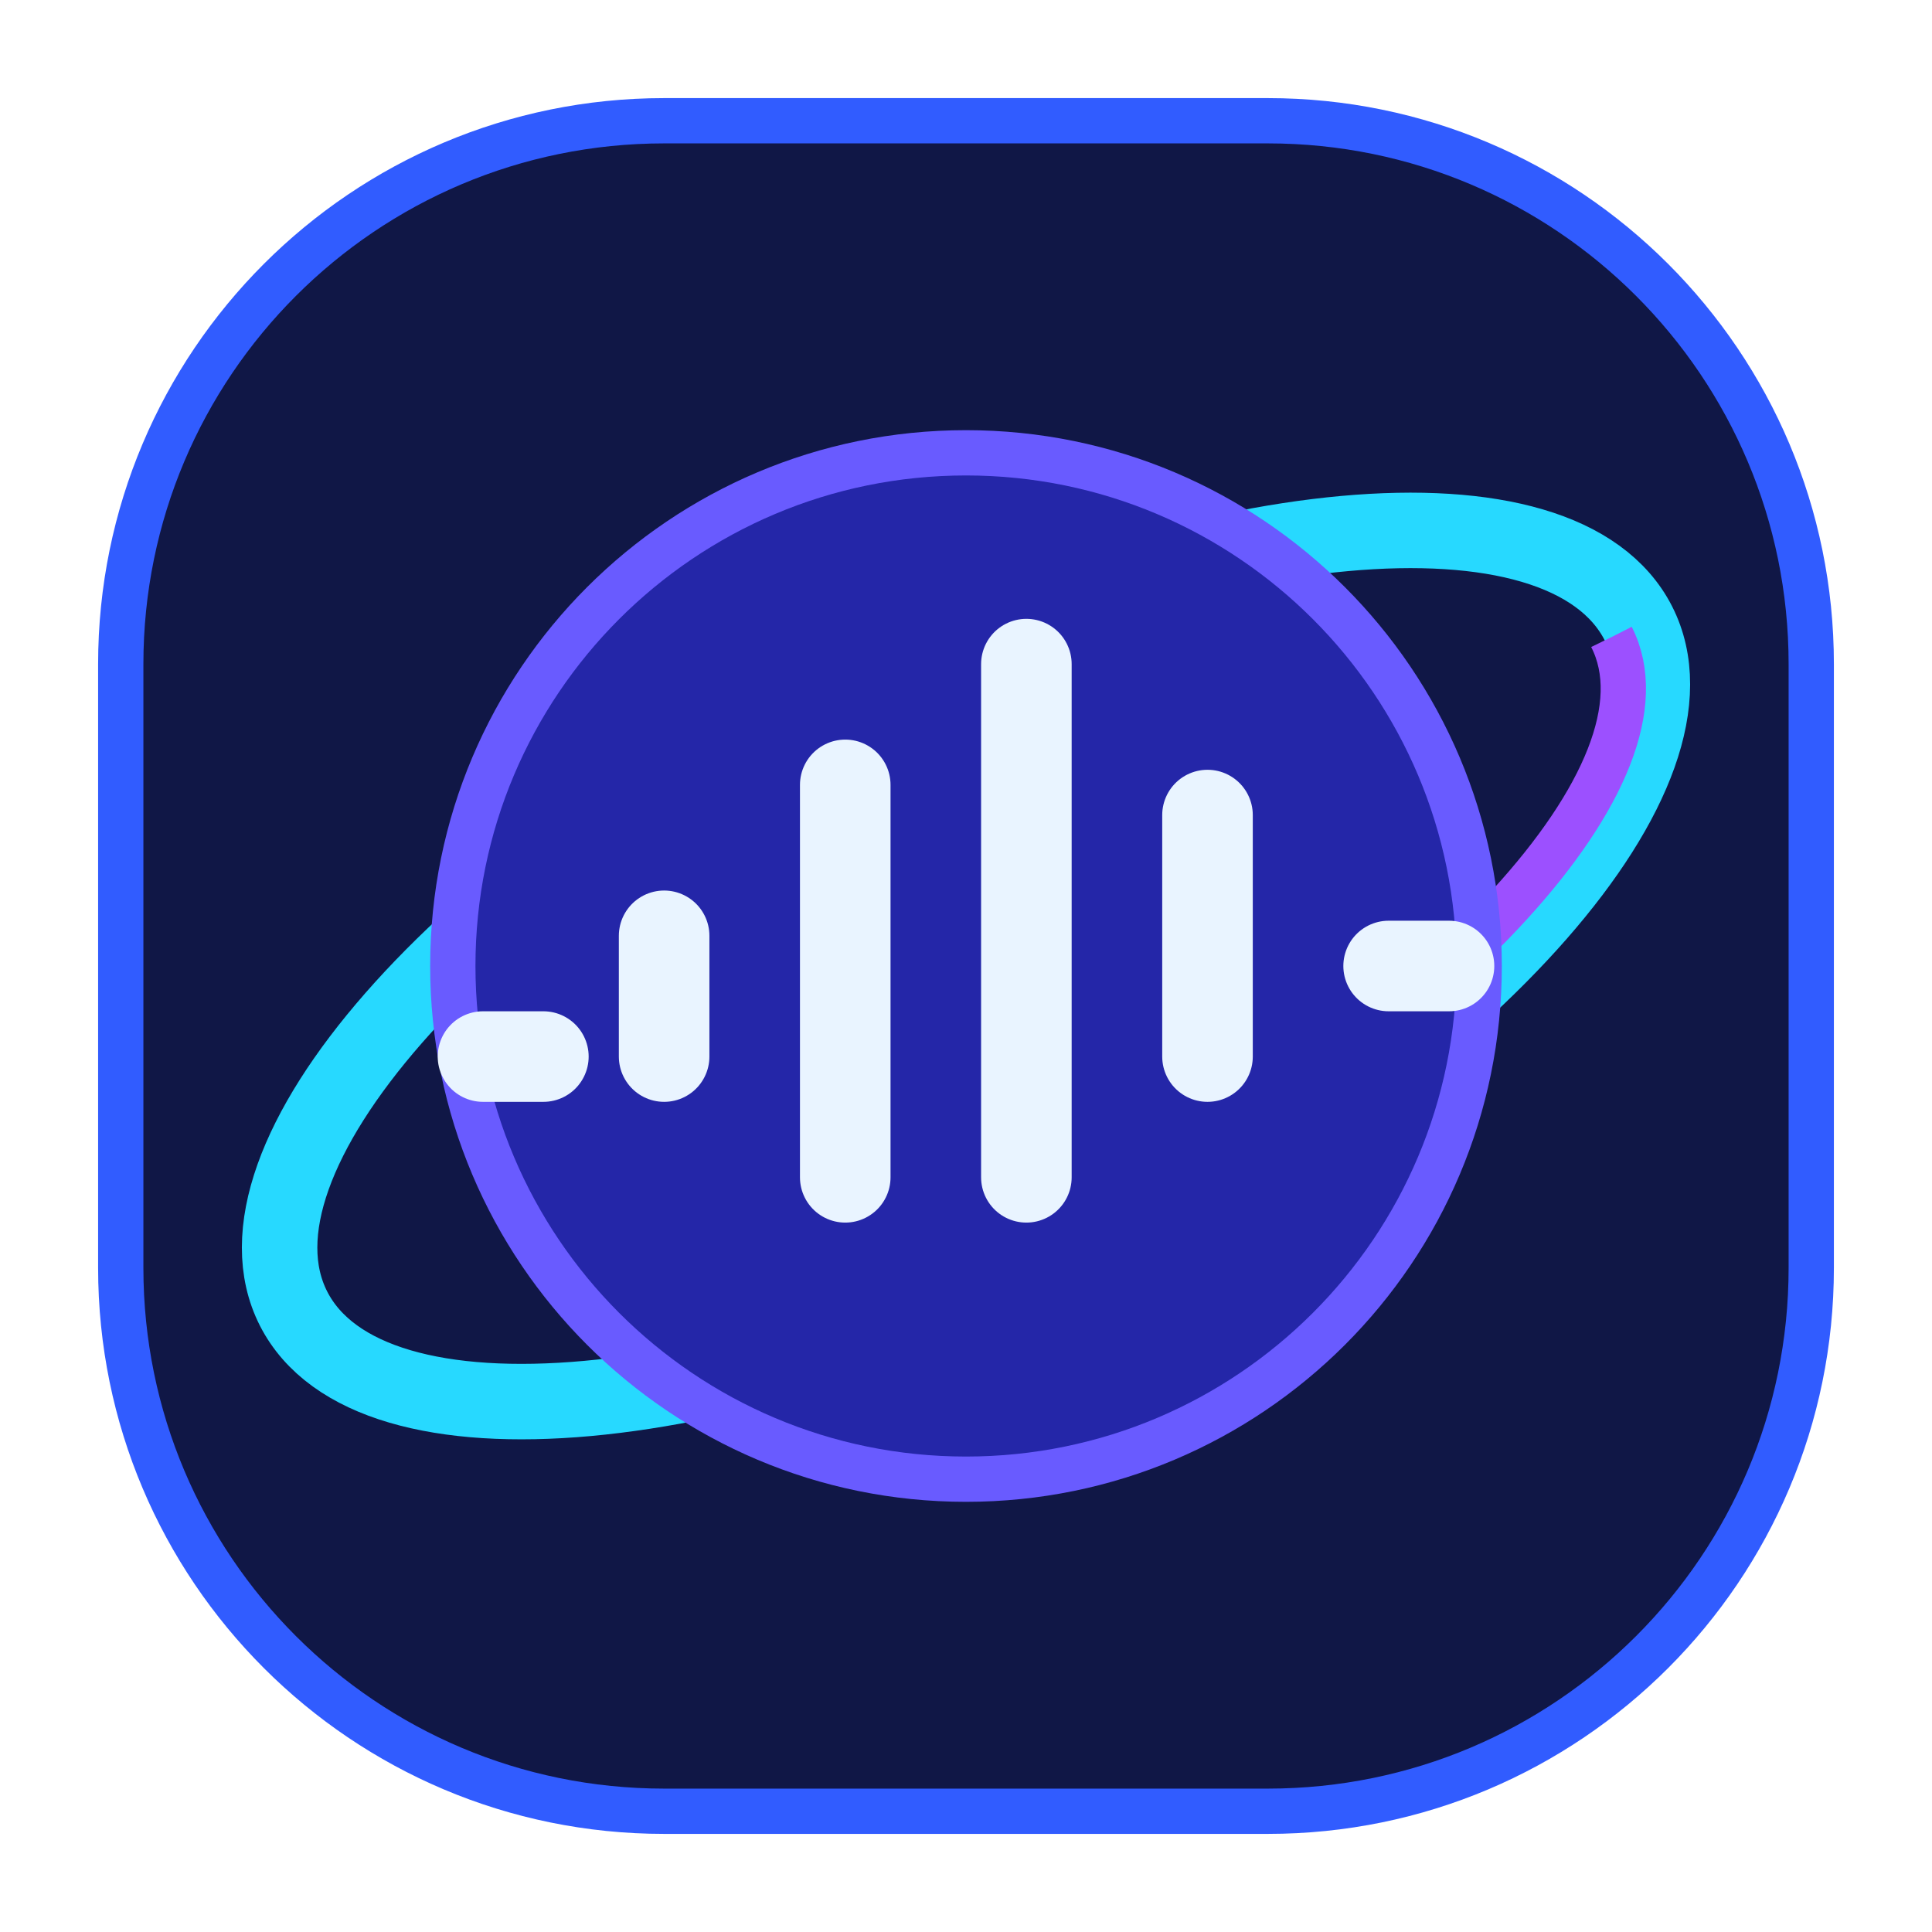
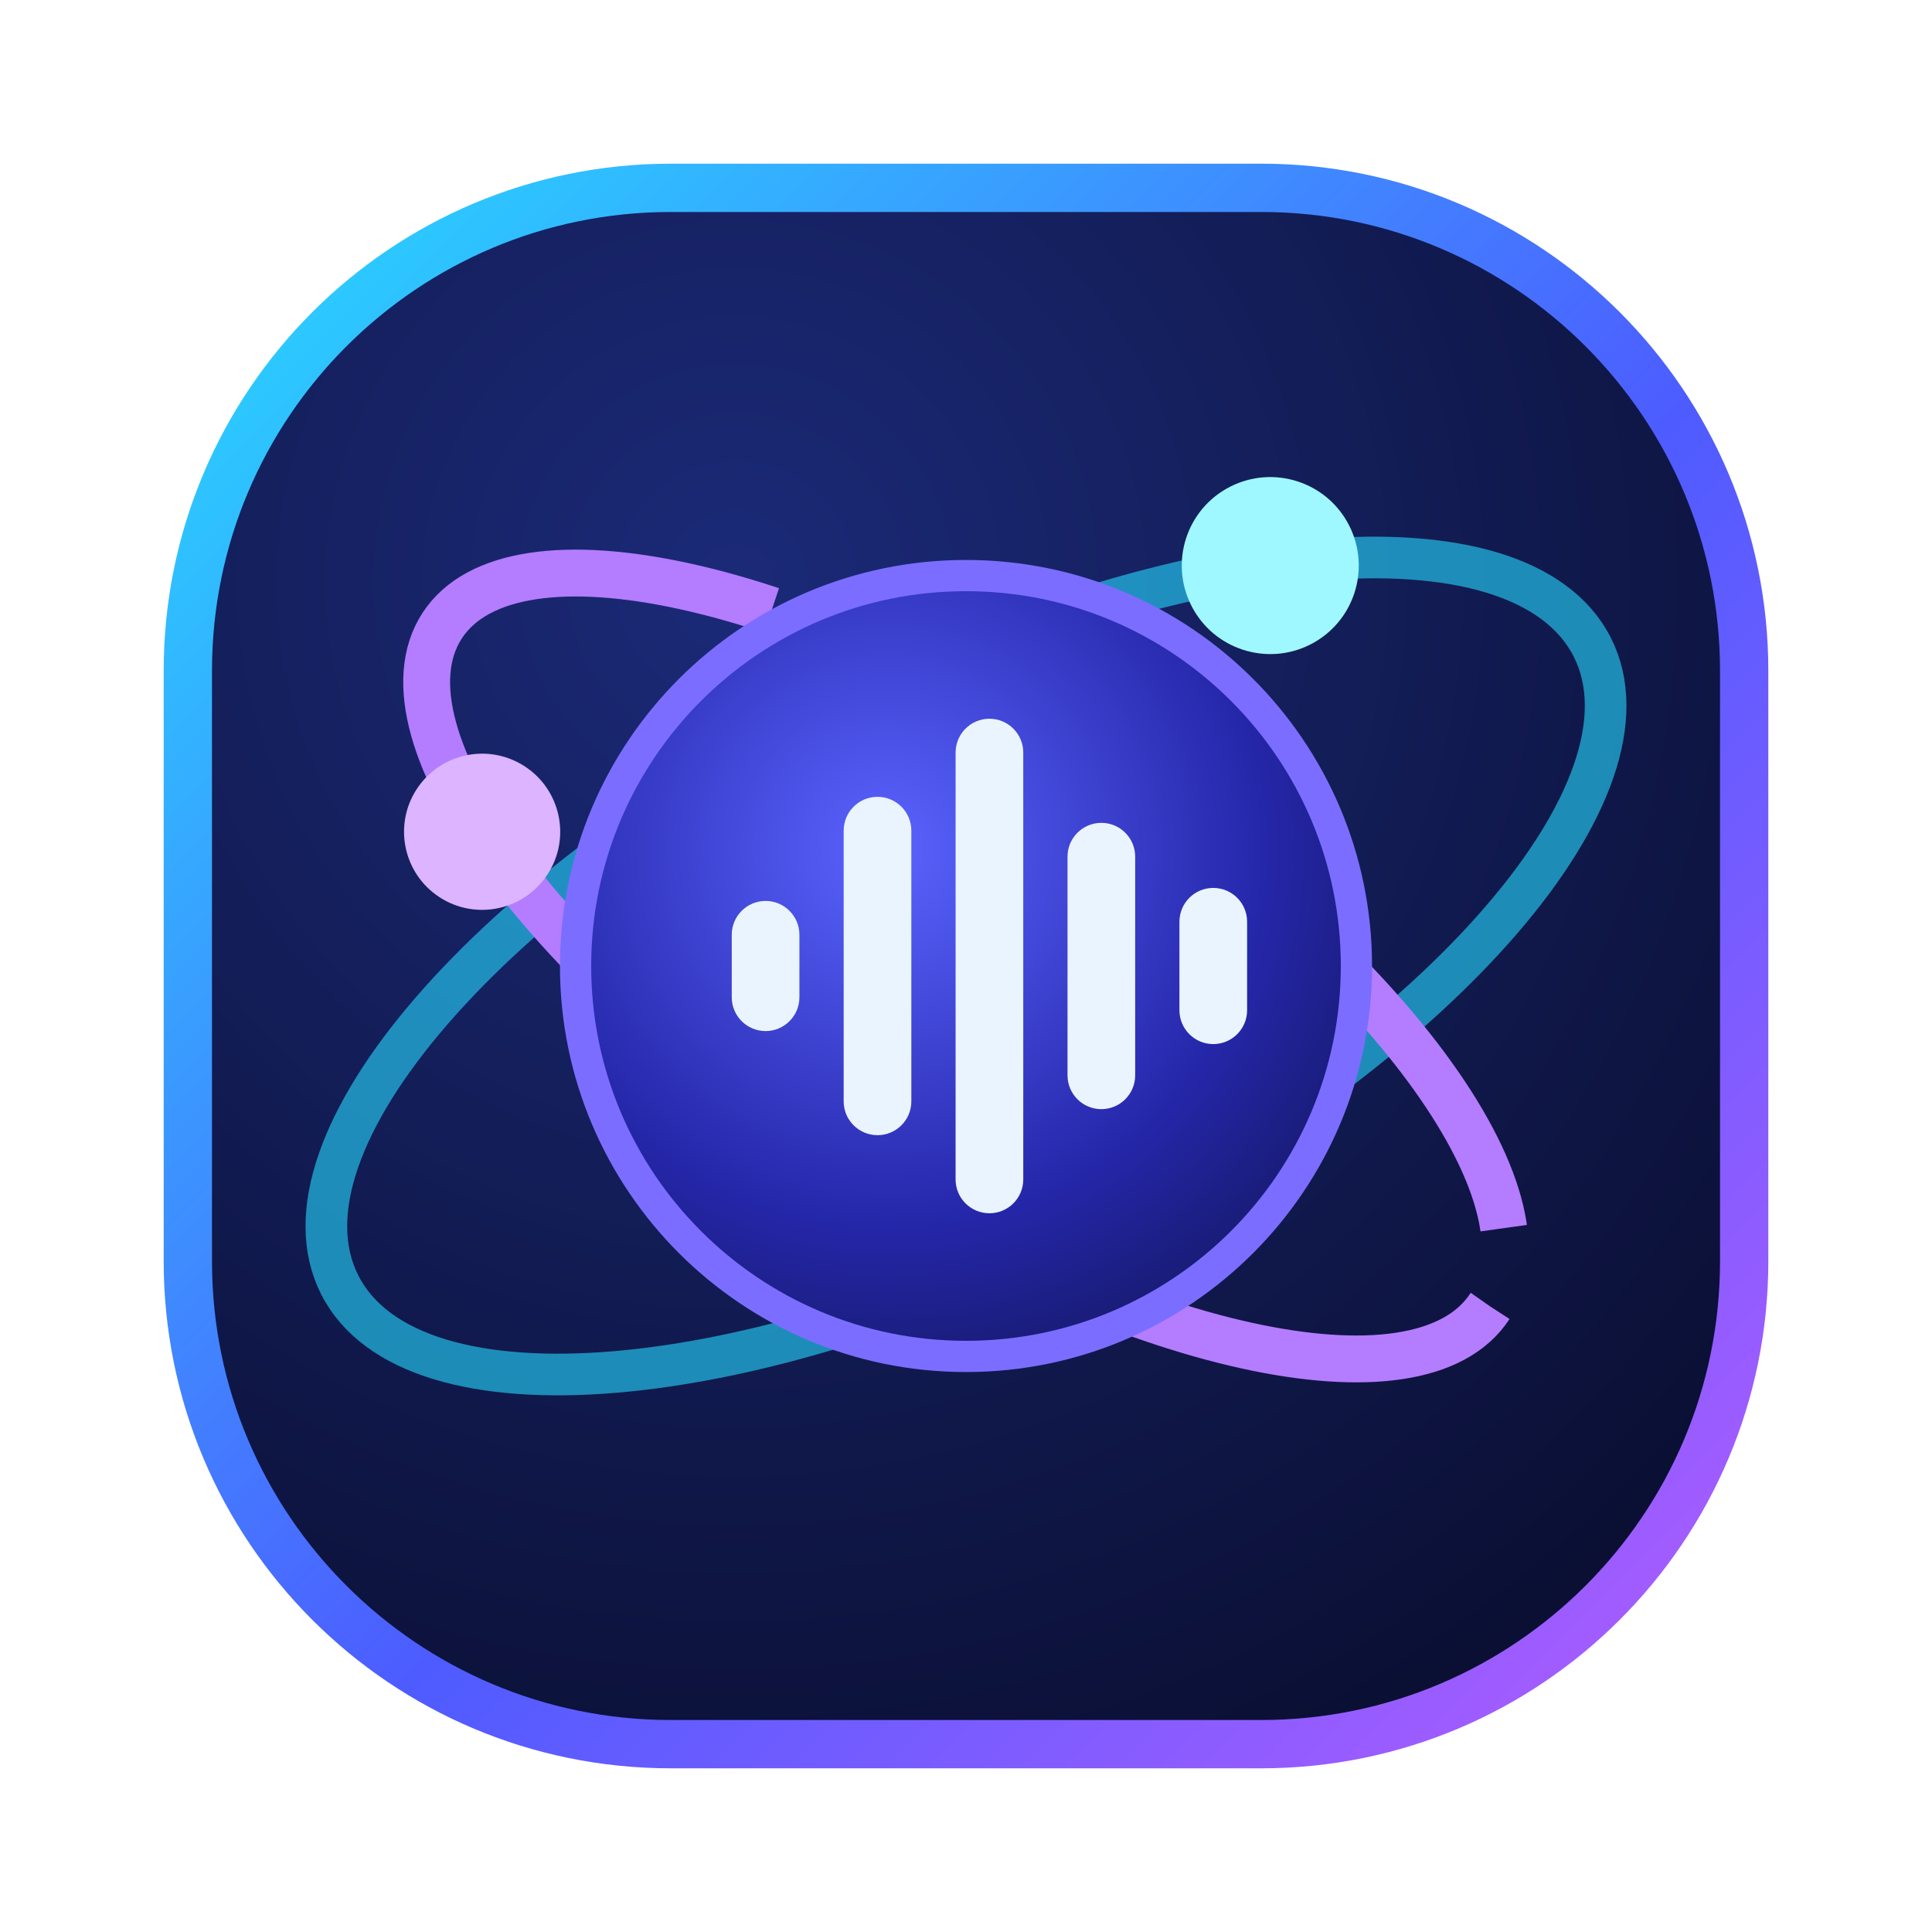
- <svg xmlns="http://www.w3.org/2000/svg" width="1024" height="1024" viewBox="0 0 64 64">
-   <rect x="4" y="4" width="56" height="56" rx="18" fill="#101746" stroke="#315cff" stroke-width="1.5" />
-   <ellipse cx="32" cy="32" rx="25" ry="10" transform="rotate(-27 32 32)" fill="none" stroke="#27d9ff" stroke-width="2.5" />
-   <ellipse cx="32" cy="32" rx="24" ry="9" transform="rotate(-27 32 32)" fill="none" stroke="#9c50ff" stroke-width="1.5" stroke-dasharray="28 100" />
-   <circle cx="32" cy="32" r="17" fill="#2426a8" stroke="#695bff" stroke-width="1.5" />
-   <path d="M22 35v-4m6 8V26m6 13V22m6 13v-8m-24 8h2m28-3h2" fill="none" stroke="#e9f4ff" stroke-linecap="round" stroke-width="3" />
+ <svg xmlns="http://www.w3.org/2000/svg" width="1024" height="1024" viewBox="-4 -4 72 72">
+   <defs>
+     <radialGradient id="core" cx="40%" cy="35%" r="70%">
+       <stop offset="0%" stop-color="#5a63ff" />
+       <stop offset="70%" stop-color="#2426a8" />
+       <stop offset="100%" stop-color="#171a6e" />
+     </radialGradient>
+     <linearGradient id="edge" x1="0" y1="0" x2="1" y2="1">
+       <stop offset="0%" stop-color="#27d9ff" />
+       <stop offset="55%" stop-color="#4d5cff" />
+       <stop offset="100%" stop-color="#b25cff" />
+     </linearGradient>
+     <radialGradient id="tile" cx="35%" cy="25%" r="85%">
+       <stop offset="0%" stop-color="#1b2a78" />
+       <stop offset="100%" stop-color="#0a0f33" />
+     </radialGradient>
+   </defs>
+   <rect x="3" y="3" width="58" height="58" rx="18" fill="url(#tile)" stroke="url(#edge)" stroke-width="1.8" />
+   <g transform="translate(32 32) scale(.97) translate(-32 -32)">
+     <g transform="rotate(-27 32 32)">
+       <ellipse cx="32" cy="32" rx="27" ry="11" fill="none" stroke="#27d9ff" stroke-width="1.6" opacity=".6" />
+       <circle cx="49.4" cy="23.6" r="3.4" fill="#9ff8ff" />
+     </g>
+     <g transform="rotate(33 32 32)">
+       <ellipse cx="32" cy="32" rx="24" ry="9" fill="none" stroke="#b47cff" stroke-width="1.8" stroke-dasharray="30 8" />
+       <circle cx="13.6" cy="37.8" r="3" fill="#dcb4ff" />
+     </g>
+     <circle cx="32" cy="32" r="15" fill="url(#core)" stroke="#7b6dff" stroke-width="1.2" />
+     <rect x="23" y="29.5" width="2.6" height="5" rx="1.3" fill="#e9f4ff" />
+     <rect x="27.3" y="25.5" width="2.6" height="13" rx="1.3" fill="#e9f4ff" />
+     <rect x="31.6" y="22.5" width="2.6" height="19" rx="1.3" fill="#e9f4ff" />
+     <rect x="35.9" y="26.5" width="2.6" height="11" rx="1.3" fill="#e9f4ff" />
+     <rect x="40.2" y="29" width="2.6" height="6" rx="1.3" fill="#e9f4ff" />
+   </g>
</svg>
